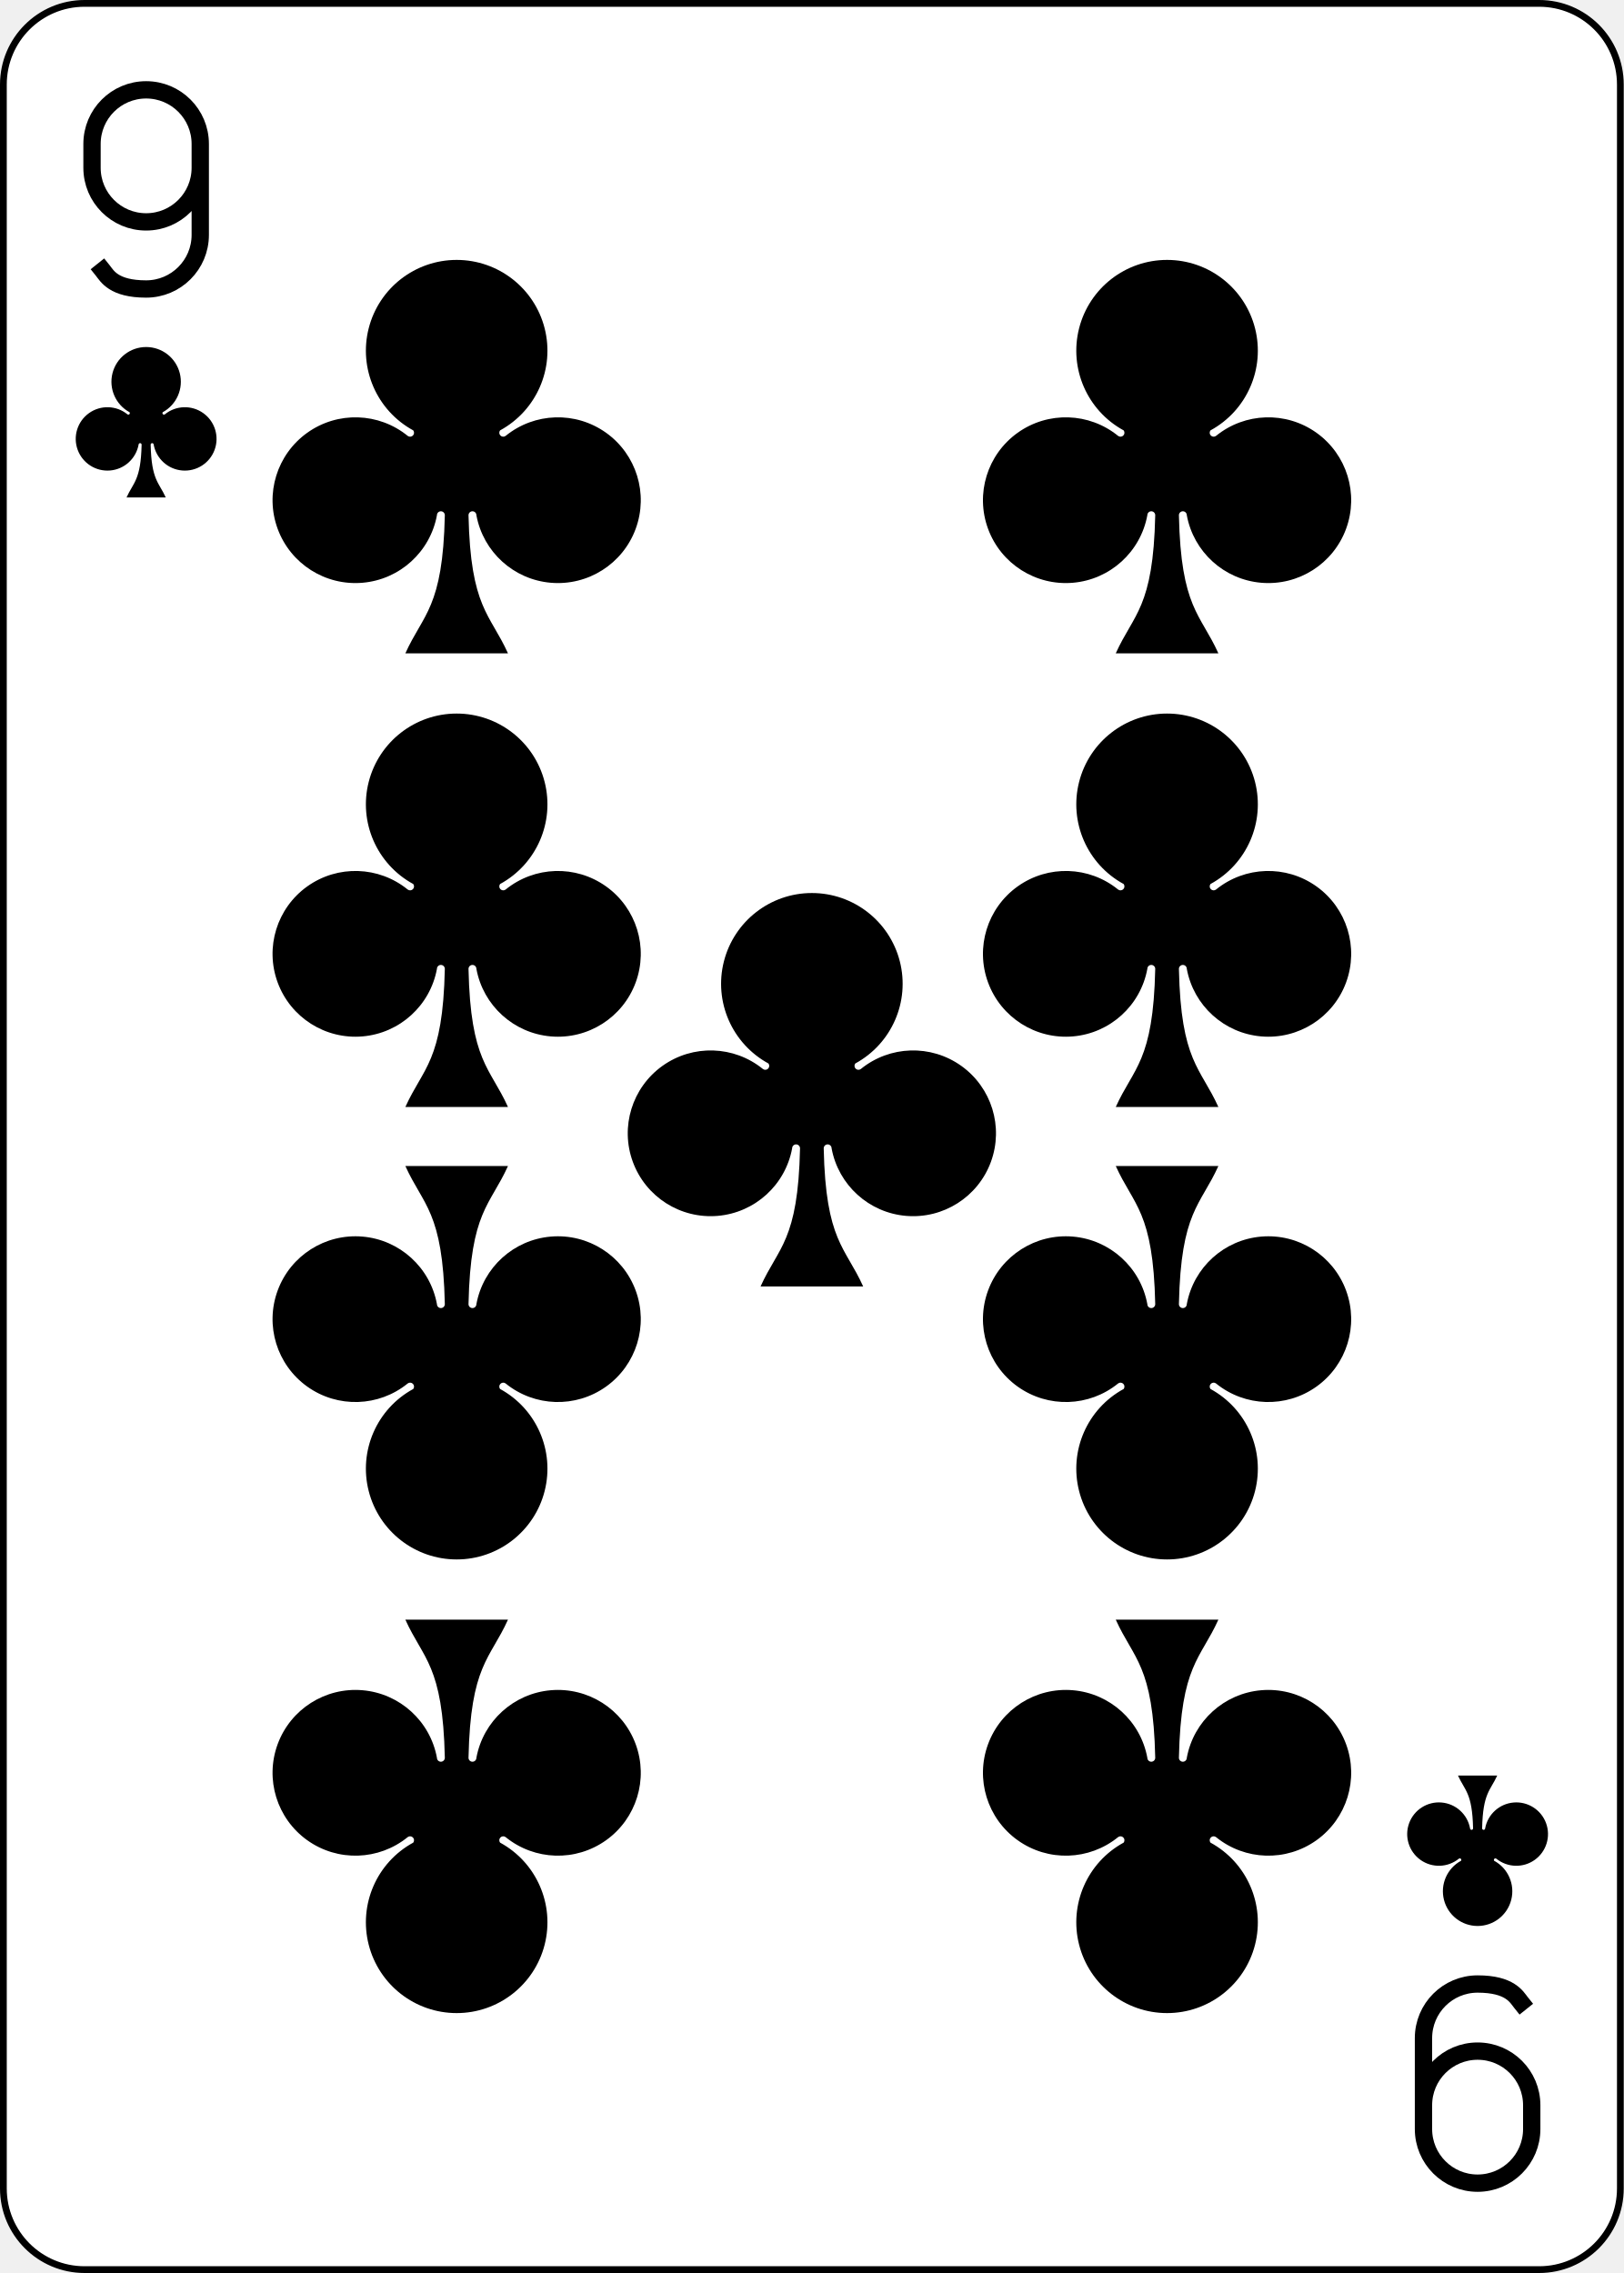
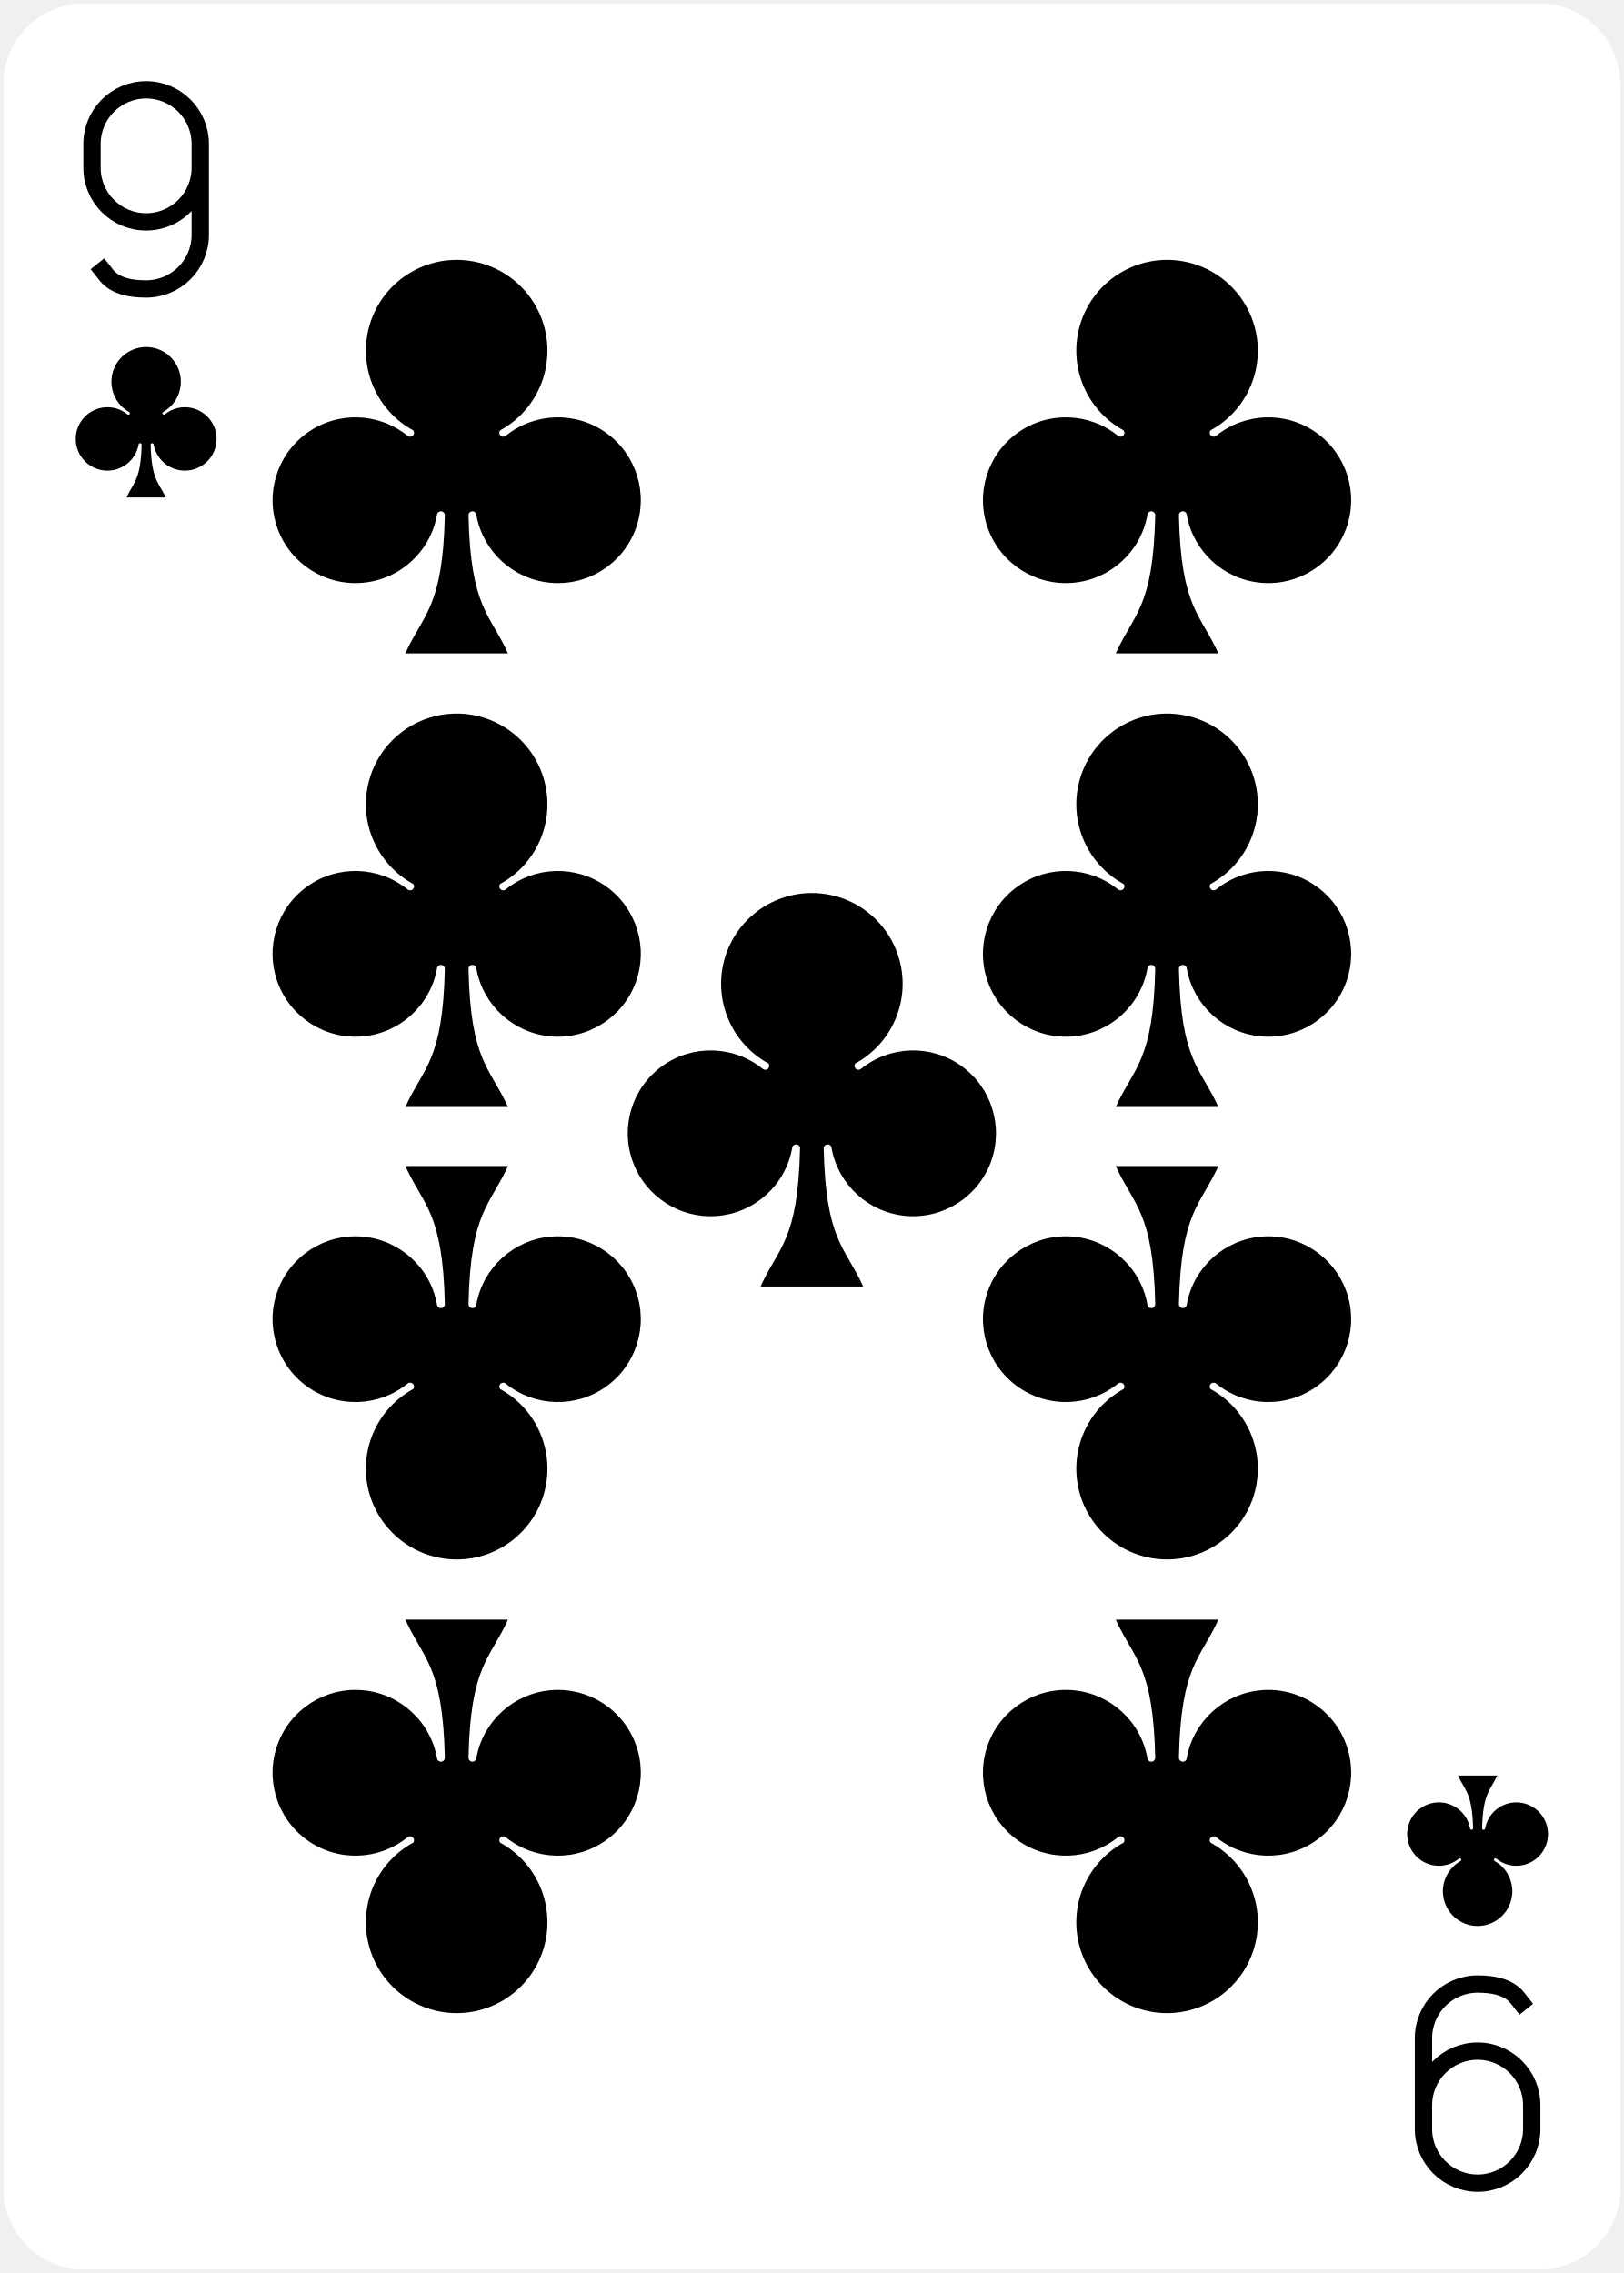
<svg xmlns="http://www.w3.org/2000/svg" xmlns:xlink="http://www.w3.org/1999/xlink" class="card" face="9C" height="3.5in" preserveAspectRatio="none" viewBox="-120 -168 240 336" width="2.5in">
  <defs>
    <symbol id="SC9" viewBox="-600 -600 1200 1200" preserveAspectRatio="xMinYMid">
      <path d="M30 150C35 385 85 400 130 500L-130 500C-85 400 -35 385 -30 150A10 10 0 0 0 -50 150A210 210 0 1 1 -124 -51A10 10 0 0 0 -110 -65A230 230 0 1 1 110 -65A10 10 0 0 0 124 -51A210 210 0 1 1 50 150A10 10 0 0 0 30 150Z" fill="black" />
    </symbol>
    <symbol id="VC9" viewBox="-500 -500 1000 1000" preserveAspectRatio="xMinYMid">
      <path d="M250 -100A250 250 0 0 1 -250 -100L-250 -210A250 250 0 0 1 250 -210L250 210A250 250 0 0 1 0 460C-150 460 -180 400 -200 375" stroke="black" stroke-width="80" stroke-linecap="square" stroke-miterlimit="1.5" fill="none" />
    </symbol>
  </defs>
-   <rect width="239" height="335" x="-119.5" y="-167.5" rx="12" ry="12" fill="white" stroke="black" />
+   <rect width="239" height="335" x="-119.5" y="-167.5" rx="12" ry="12" fill="white" />
  <use xlink:href="#VC9" height="32" width="32" x="-114.4" y="-156" />
  <use xlink:href="#SC9" height="26.769" width="26.769" x="-111.784" y="-119" />
  <use xlink:href="#SC9" height="70" width="70" x="-87.501" y="-135.588" />
  <use xlink:href="#SC9" height="70" width="70" x="17.501" y="-135.588" />
  <use xlink:href="#SC9" height="70" width="70" x="-87.501" y="-68.529" />
  <use xlink:href="#SC9" height="70" width="70" x="17.501" y="-68.529" />
  <use xlink:href="#SC9" height="70" width="70" x="-35" y="-42" />
  <g transform="rotate(180)">
    <use xlink:href="#VC9" height="32" width="32" x="-114.4" y="-156" />
    <use xlink:href="#SC9" height="26.769" width="26.769" x="-111.784" y="-119" />
    <use xlink:href="#SC9" height="70" width="70" x="-87.501" y="-135.588" />
    <use xlink:href="#SC9" height="70" width="70" x="17.501" y="-135.588" />
    <use xlink:href="#SC9" height="70" width="70" x="-87.501" y="-68.529" />
    <use xlink:href="#SC9" height="70" width="70" x="17.501" y="-68.529" />
  </g>
</svg>
